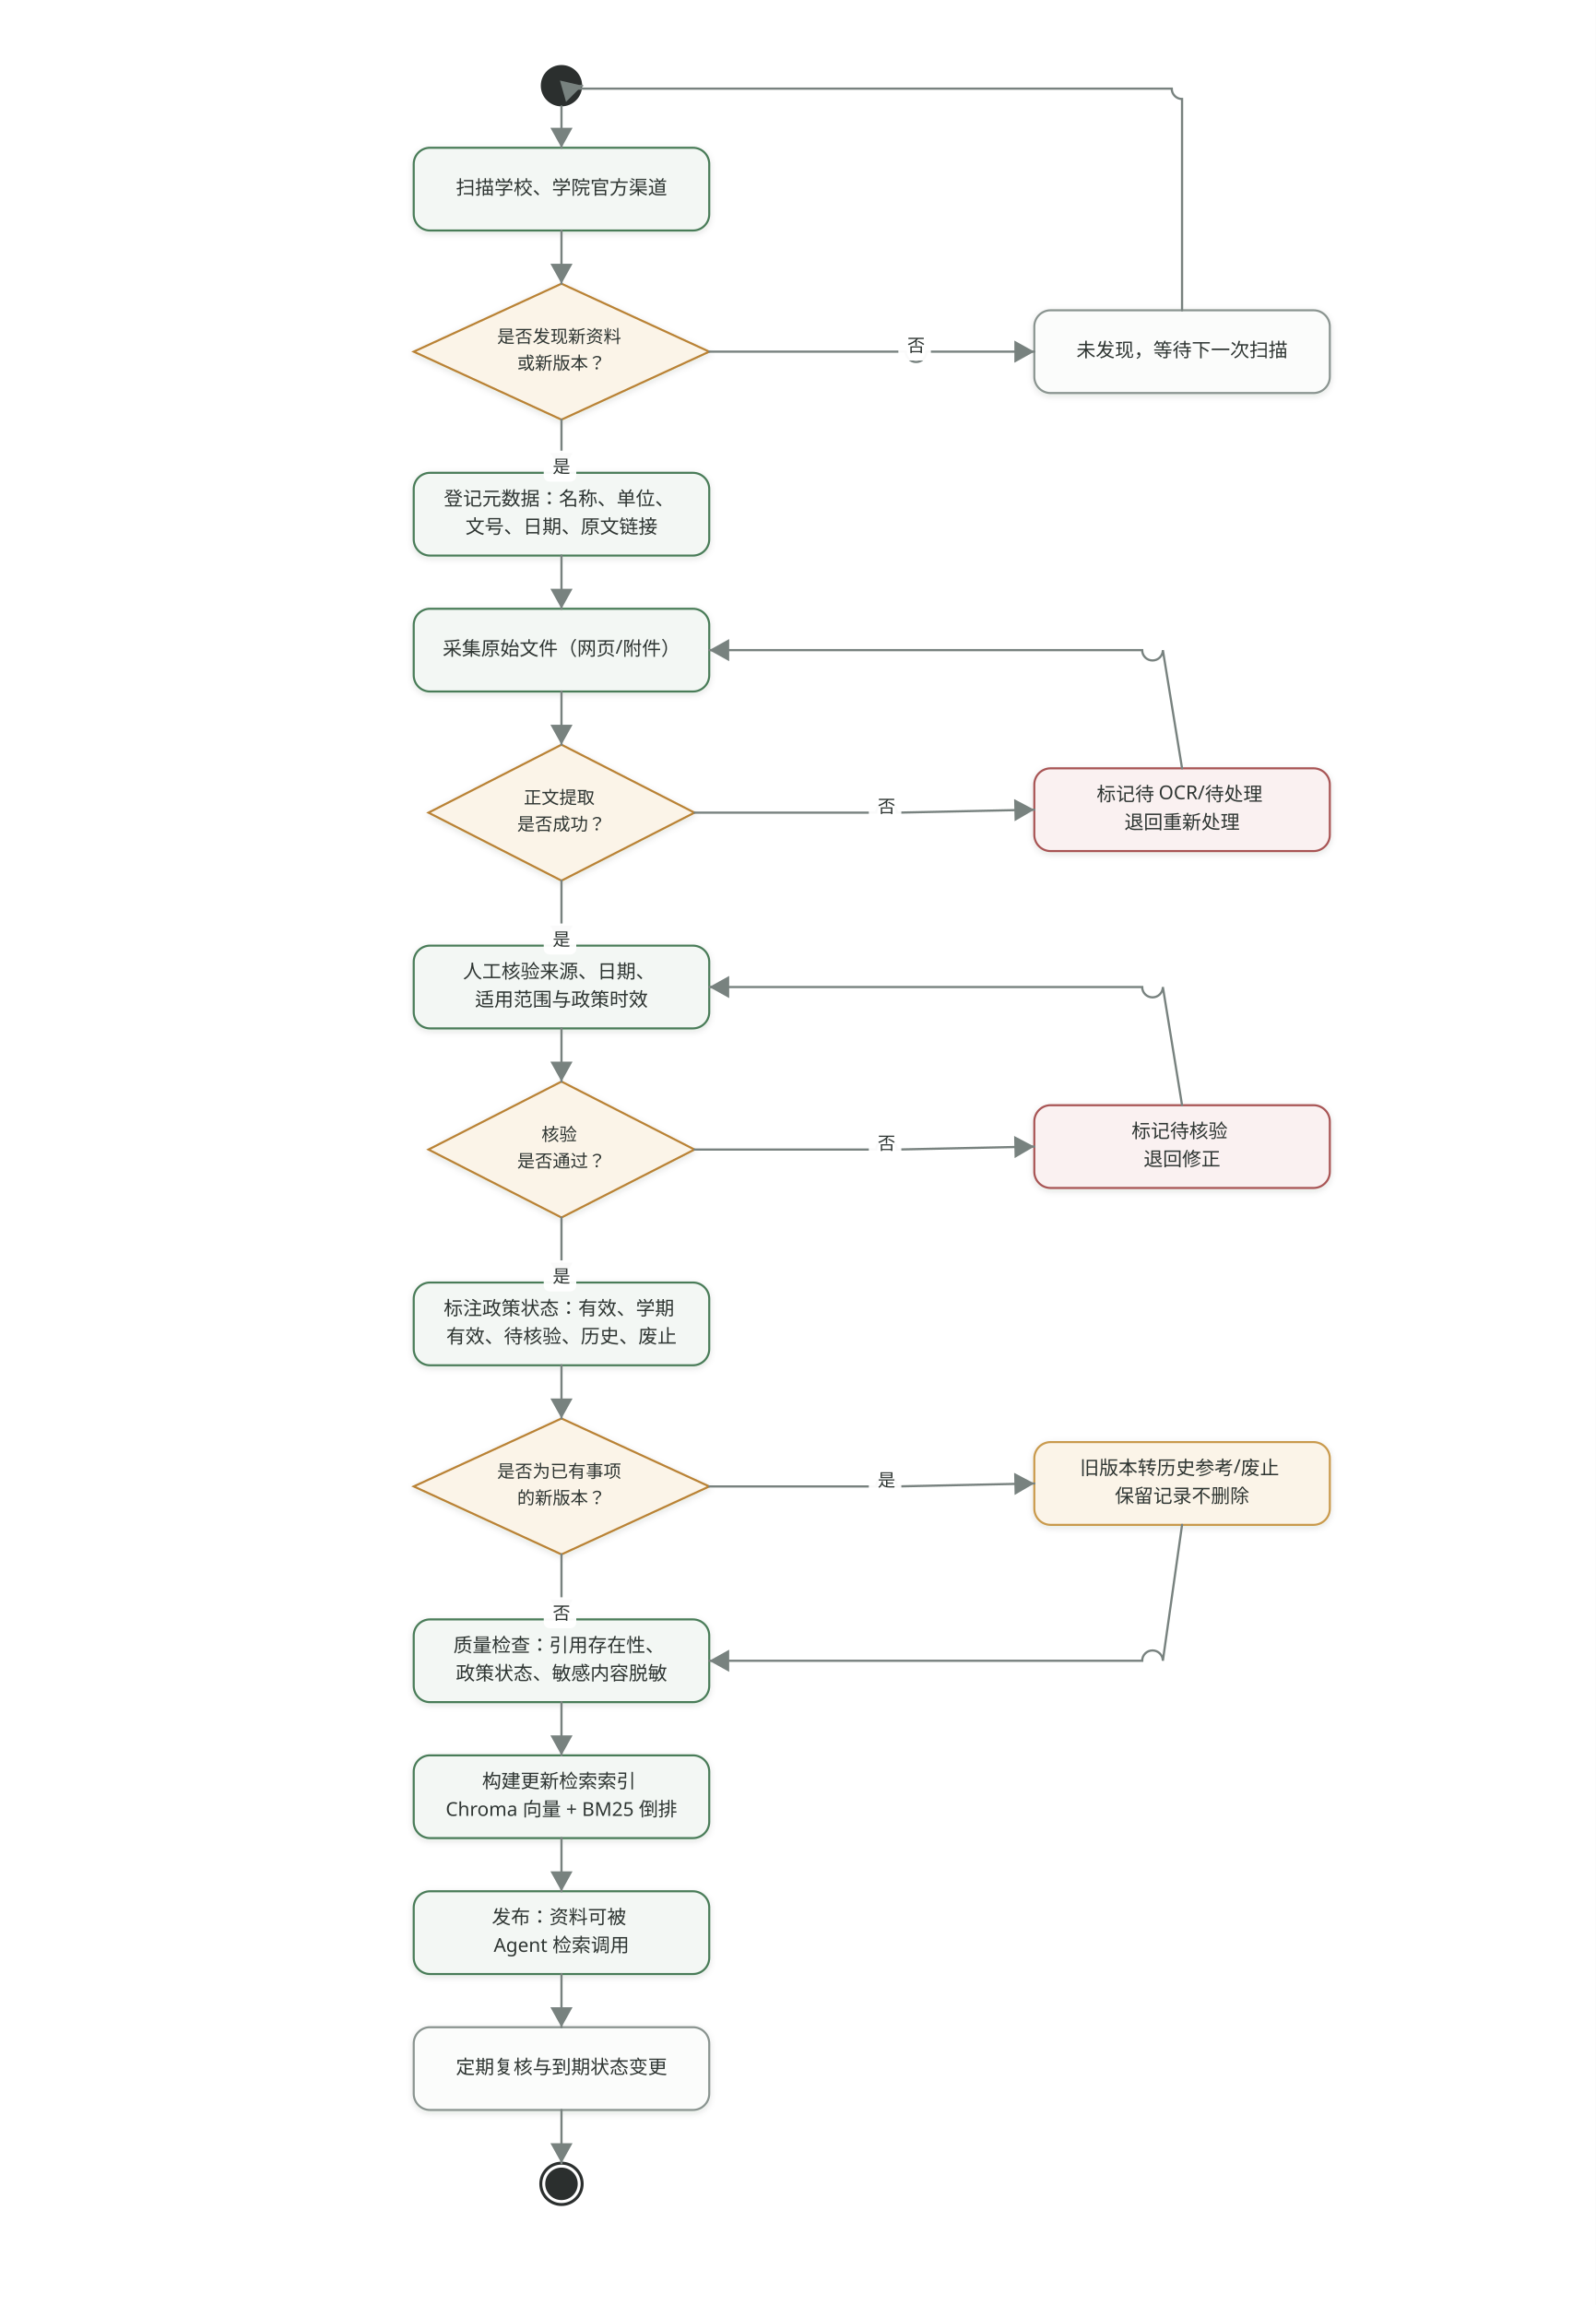
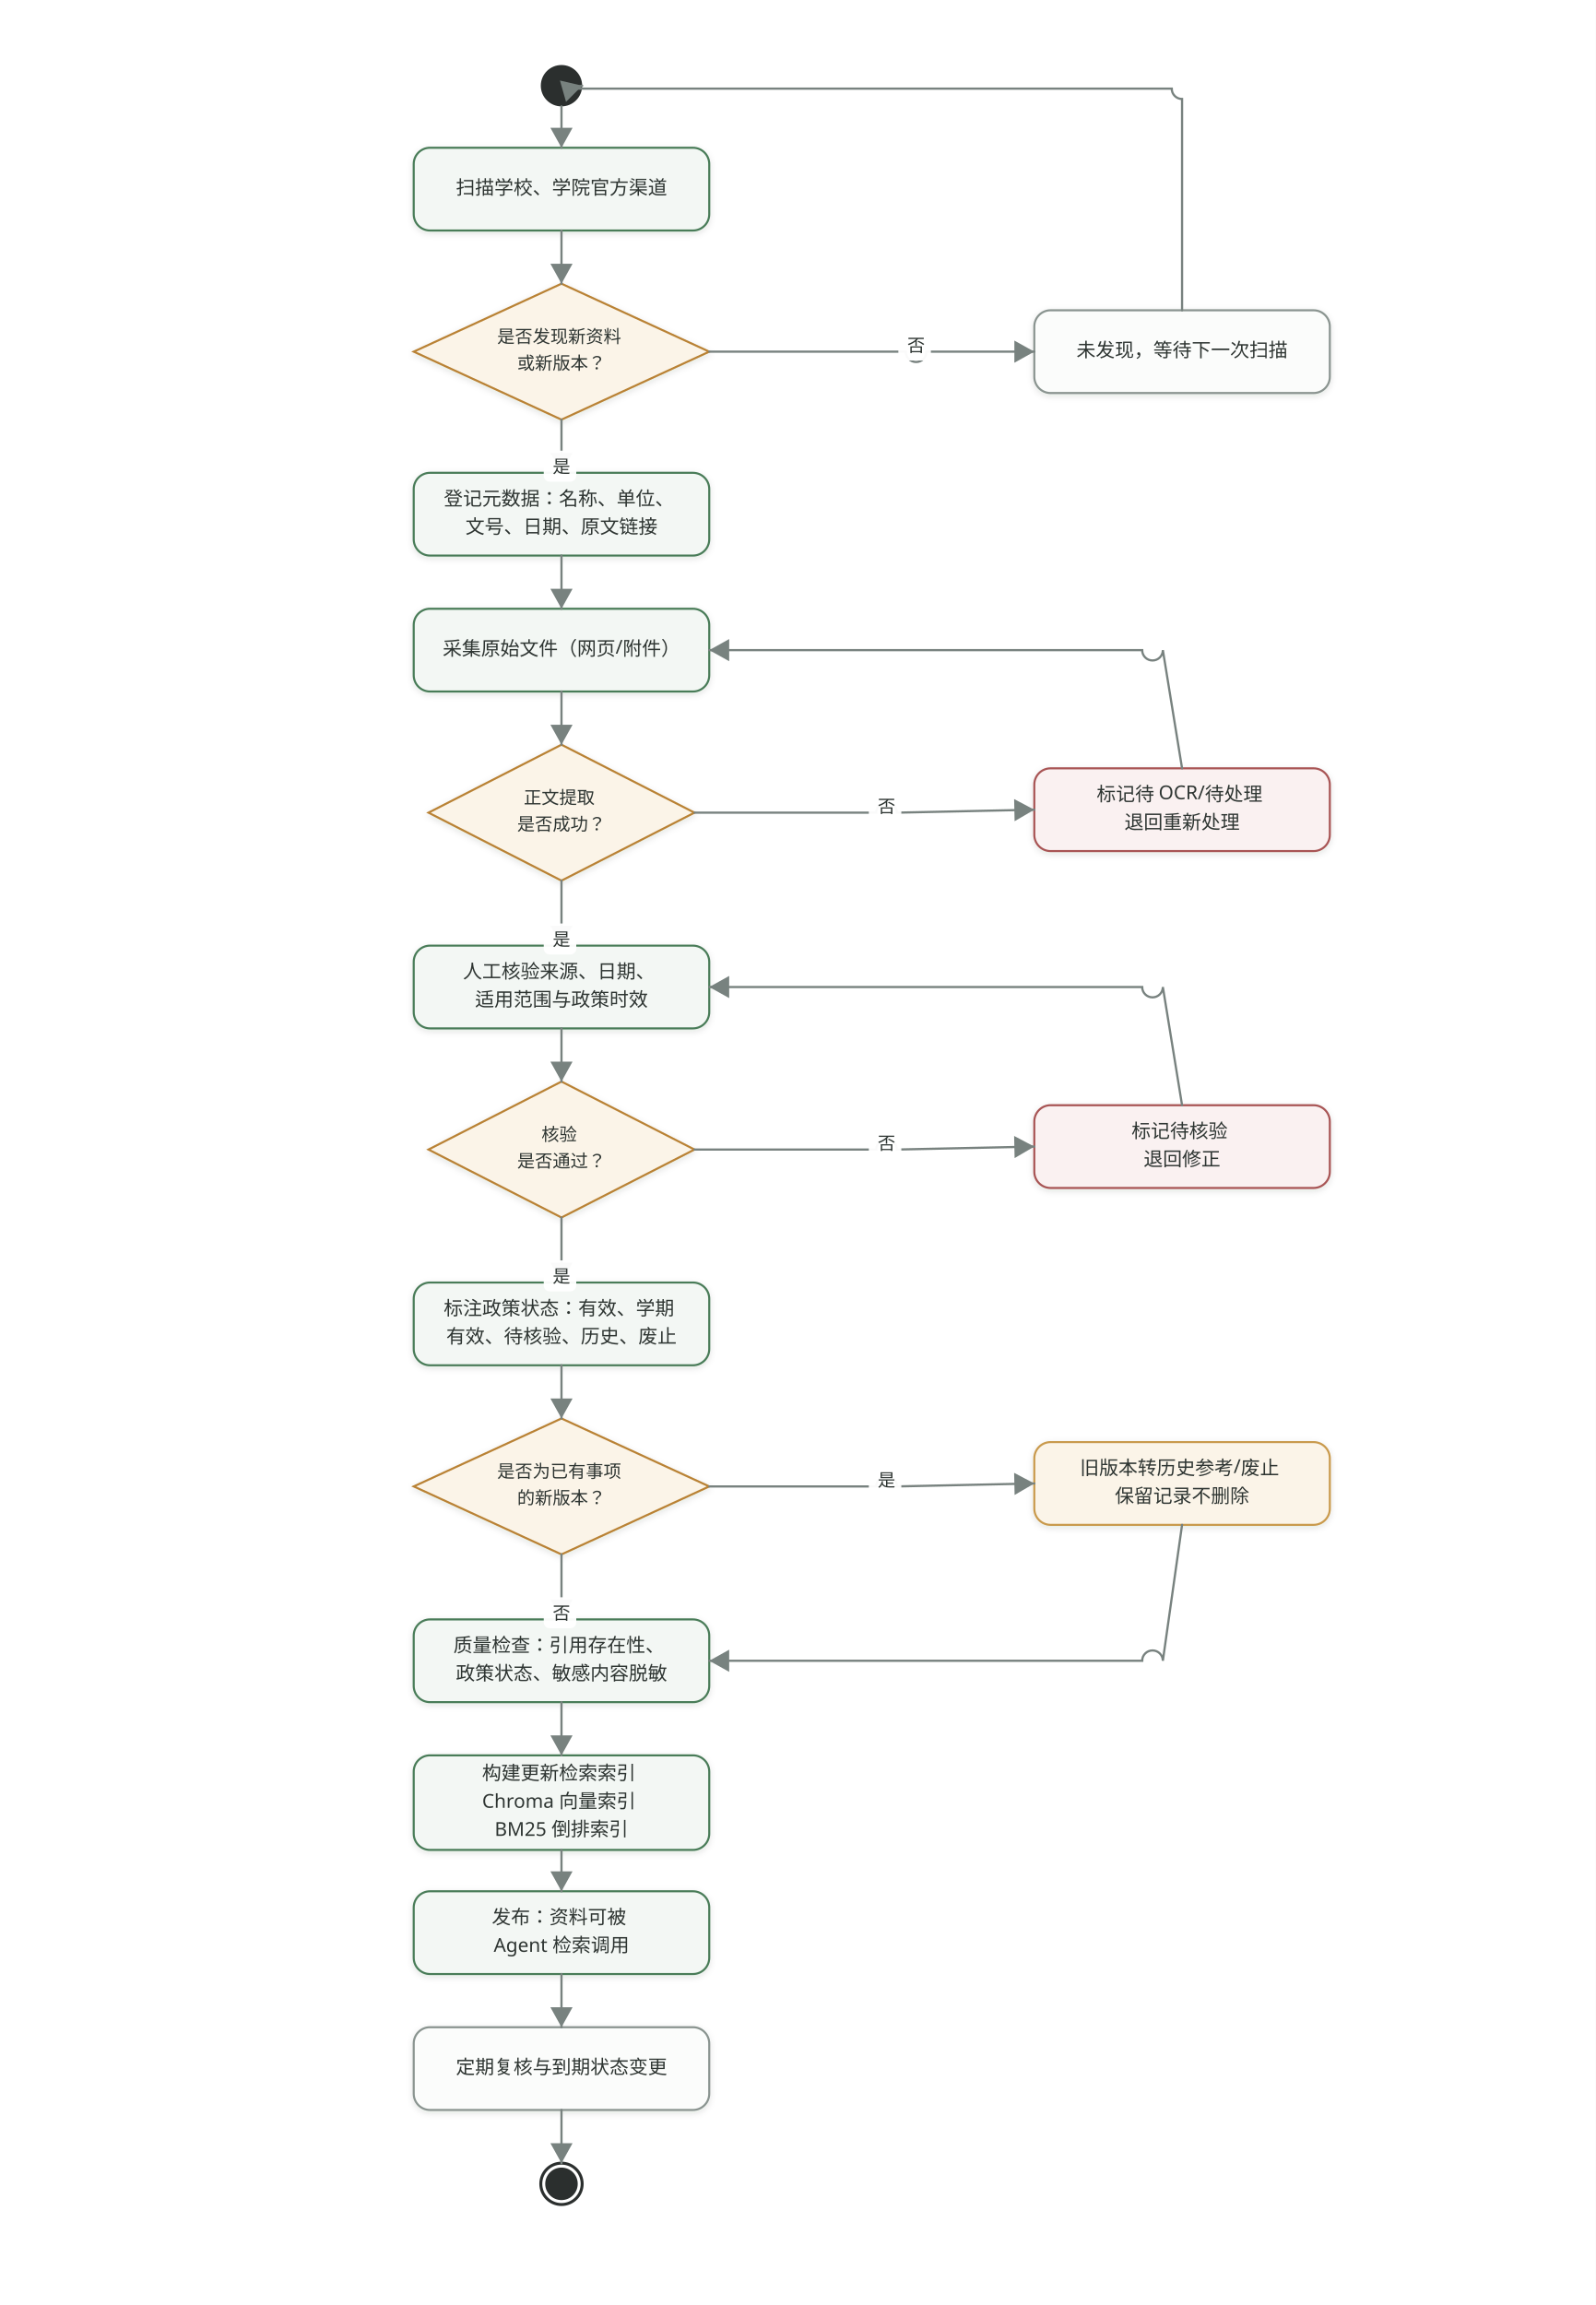
<svg xmlns="http://www.w3.org/2000/svg" width="1080" height="1560" viewBox="0 0 1080 1560">
  <defs>
    <filter id="soft" x="-30%" y="-30%" width="160%" height="160%">
      <feDropShadow dx="0" dy="1.4" stdDeviation="2.2" flood-color="#233028" flood-opacity="0.12" />
    </filter>
    <marker id="ar" markerWidth="12" markerHeight="12" refX="10" refY="6" orient="auto" markerUnits="strokeWidth">
      <path d="M1,1 L10,6 L1,11 Z" fill="#78827f" />
    </marker>
    <marker id="ard" markerWidth="12" markerHeight="12" refX="10" refY="6" orient="auto" markerUnits="strokeWidth">
      <path d="M1,1 L10,6 L1,11 Z" fill="#a85555" />
    </marker>
    <marker id="arr" markerWidth="12" markerHeight="12" refX="10" refY="6" orient="auto" markerUnits="strokeWidth">
      <path d="M1,1 L10,6 L1,11 Z" fill="#9aa5a1" />
    </marker>
  </defs>
  <rect x="0" y="0" width="1080" height="1560" fill="#ffffff" />
  <circle cx="380" cy="58" r="14" fill="#2b2f2e" />
  <rect x="280.0" y="100.0" width="200.0" height="56.0" rx="11" fill="#f3f7f4" stroke="#4a7c59" stroke-width="1.4" filter="url(#soft)" />
  <text x="380" y="131.5" font-size="13" fill="#2e3532" text-anchor="middle" font-family="PingFang SC, Hiragino Sans GB, Microsoft YaHei, sans-serif">
    <tspan x="380" dy="0">扫描学校、学院官方渠道</tspan>
  </text>
  <polygon points="380,192 480,238 380,284 280,238" fill="#fbf4e8" stroke="#b98234" stroke-width="1.4" filter="url(#soft)" />
  <text x="380" y="232.0" font-size="12" fill="#2e3532" text-anchor="middle" font-family="PingFang SC, Hiragino Sans GB, Microsoft YaHei, sans-serif">
    <tspan x="380" dy="0">是否发现新资料</tspan>
    <tspan x="380" dy="18">或新版本？</tspan>
  </text>
  <rect x="700.0" y="210.0" width="200.0" height="56.0" rx="11" fill="#fbfcfb" stroke="#8a9490" stroke-width="1.4" filter="url(#soft)" />
  <text x="800" y="241.5" font-size="13" fill="#2e3532" text-anchor="middle" font-family="PingFang SC, Hiragino Sans GB, Microsoft YaHei, sans-serif">
    <tspan x="800" dy="0">未发现，等待下一次扫描</tspan>
  </text>
  <rect x="280.0" y="320.0" width="200.0" height="56.0" rx="11" fill="#f3f7f4" stroke="#4a7c59" stroke-width="1.4" filter="url(#soft)" />
  <text x="380" y="342.0" font-size="13" fill="#2e3532" text-anchor="middle" font-family="PingFang SC, Hiragino Sans GB, Microsoft YaHei, sans-serif">
    <tspan x="380" dy="0">登记元数据：名称、单位、</tspan>
    <tspan x="380" dy="19">文号、日期、原文链接</tspan>
  </text>
  <rect x="280.0" y="412.0" width="200.0" height="56.0" rx="11" fill="#f3f7f4" stroke="#4a7c59" stroke-width="1.4" filter="url(#soft)" />
  <text x="380" y="443.5" font-size="13" fill="#2e3532" text-anchor="middle" font-family="PingFang SC, Hiragino Sans GB, Microsoft YaHei, sans-serif">
    <tspan x="380" dy="0">采集原始文件（网页/附件）</tspan>
  </text>
  <polygon points="380,504 470,550 380,596 290,550" fill="#fbf4e8" stroke="#b98234" stroke-width="1.4" filter="url(#soft)" />
  <text x="380" y="544.0" font-size="12" fill="#2e3532" text-anchor="middle" font-family="PingFang SC, Hiragino Sans GB, Microsoft YaHei, sans-serif">
    <tspan x="380" dy="0">正文提取</tspan>
    <tspan x="380" dy="18">是否成功？</tspan>
  </text>
  <rect x="700.0" y="520.0" width="200.0" height="56.0" rx="11" fill="#faf1f1" stroke="#a85555" stroke-width="1.4" filter="url(#soft)" />
  <text x="800" y="542.0" font-size="13" fill="#2e3532" text-anchor="middle" font-family="PingFang SC, Hiragino Sans GB, Microsoft YaHei, sans-serif">
    <tspan x="800" dy="0">标记待 OCR/待处理</tspan>
    <tspan x="800" dy="19">退回重新处理</tspan>
  </text>
  <rect x="280.0" y="640.0" width="200.0" height="56.0" rx="11" fill="#f3f7f4" stroke="#4a7c59" stroke-width="1.4" filter="url(#soft)" />
  <text x="380" y="662.0" font-size="13" fill="#2e3532" text-anchor="middle" font-family="PingFang SC, Hiragino Sans GB, Microsoft YaHei, sans-serif">
    <tspan x="380" dy="0">人工核验来源、日期、</tspan>
    <tspan x="380" dy="19">适用范围与政策时效</tspan>
  </text>
  <polygon points="380,732 470,778 380,824 290,778" fill="#fbf4e8" stroke="#b98234" stroke-width="1.4" filter="url(#soft)" />
  <text x="380" y="772.0" font-size="12" fill="#2e3532" text-anchor="middle" font-family="PingFang SC, Hiragino Sans GB, Microsoft YaHei, sans-serif">
    <tspan x="380" dy="0">核验</tspan>
    <tspan x="380" dy="18">是否通过？</tspan>
  </text>
  <rect x="700.0" y="748.0" width="200.0" height="56.0" rx="11" fill="#faf1f1" stroke="#a85555" stroke-width="1.4" filter="url(#soft)" />
  <text x="800" y="770.0" font-size="13" fill="#2e3532" text-anchor="middle" font-family="PingFang SC, Hiragino Sans GB, Microsoft YaHei, sans-serif">
    <tspan x="800" dy="0">标记待核验</tspan>
    <tspan x="800" dy="19">退回修正</tspan>
  </text>
  <rect x="280.0" y="868.0" width="200.0" height="56.0" rx="11" fill="#f3f7f4" stroke="#4a7c59" stroke-width="1.4" filter="url(#soft)" />
  <text x="380" y="890.0" font-size="13" fill="#2e3532" text-anchor="middle" font-family="PingFang SC, Hiragino Sans GB, Microsoft YaHei, sans-serif">
    <tspan x="380" dy="0">标注政策状态：有效、学期</tspan>
    <tspan x="380" dy="19">有效、待核验、历史、废止</tspan>
  </text>
  <polygon points="380,960 480,1006 380,1052 280,1006" fill="#fbf4e8" stroke="#b98234" stroke-width="1.4" filter="url(#soft)" />
  <text x="380" y="1000.0" font-size="12" fill="#2e3532" text-anchor="middle" font-family="PingFang SC, Hiragino Sans GB, Microsoft YaHei, sans-serif">
    <tspan x="380" dy="0">是否为已有事项</tspan>
    <tspan x="380" dy="18">的新版本？</tspan>
  </text>
  <rect x="700.0" y="976.0" width="200.0" height="56.0" rx="11" fill="#fbf4e8" stroke="#c99a4d" stroke-width="1.4" filter="url(#soft)" />
  <text x="800" y="998.0" font-size="13" fill="#2e3532" text-anchor="middle" font-family="PingFang SC, Hiragino Sans GB, Microsoft YaHei, sans-serif">
    <tspan x="800" dy="0">旧版本转历史参考/废止</tspan>
    <tspan x="800" dy="19">保留记录不删除</tspan>
  </text>
  <rect x="280.0" y="1096.0" width="200.0" height="56.0" rx="11" fill="#f3f7f4" stroke="#4a7c59" stroke-width="1.4" filter="url(#soft)" />
  <text x="380" y="1118.0" font-size="13" fill="#2e3532" text-anchor="middle" font-family="PingFang SC, Hiragino Sans GB, Microsoft YaHei, sans-serif">
    <tspan x="380" dy="0">质量检查：引用存在性、</tspan>
    <tspan x="380" dy="19">政策状态、敏感内容脱敏</tspan>
  </text>
-   <rect x="280.0" y="1188.0" width="200.0" height="56.0" rx="11" fill="#f3f7f4" stroke="#4a7c59" stroke-width="1.4" filter="url(#soft)" />
-   <text x="380" y="1210.0" font-size="13" fill="#2e3532" text-anchor="middle" font-family="PingFang SC, Hiragino Sans GB, Microsoft YaHei, sans-serif">
+   <rect x="280.0" y="1188.0" width="200.0" height="64.0" rx="11" fill="#f3f7f4" stroke="#4a7c59" stroke-width="1.4" filter="url(#soft)" />
+   <text x="380" y="1204.5" font-size="13" fill="#2e3532" text-anchor="middle" font-family="PingFang SC, Hiragino Sans GB, Microsoft YaHei, sans-serif">
    <tspan x="380" dy="0">构建更新检索索引</tspan>
-     <tspan x="380" dy="19">Chroma 向量 + BM25 倒排</tspan>
+     <tspan x="380" dy="19">Chroma 向量索引</tspan>
+     <tspan x="380" dy="19">BM25 倒排索引</tspan>
  </text>
  <rect x="280.0" y="1280.0" width="200.0" height="56.0" rx="11" fill="#f3f7f4" stroke="#4a7c59" stroke-width="1.4" filter="url(#soft)" />
  <text x="380" y="1302.0" font-size="13" fill="#2e3532" text-anchor="middle" font-family="PingFang SC, Hiragino Sans GB, Microsoft YaHei, sans-serif">
    <tspan x="380" dy="0">发布：资料可被</tspan>
    <tspan x="380" dy="19">Agent 检索调用</tspan>
  </text>
  <rect x="280.0" y="1372.0" width="200.0" height="56.0" rx="11" fill="#fbfcfb" stroke="#8a9490" stroke-width="1.4" filter="url(#soft)" />
  <text x="380" y="1403.5" font-size="13" fill="#2e3532" text-anchor="middle" font-family="PingFang SC, Hiragino Sans GB, Microsoft YaHei, sans-serif">
    <tspan x="380" dy="0">定期复核与到期状态变更</tspan>
  </text>
  <circle cx="380" cy="1478" r="14" fill="#ffffff" stroke="#2b2f2e" stroke-width="2" />
  <circle cx="380" cy="1478" r="11" fill="#2b2f2e" />
  <path d="M 380.0,72.0 L 380.0,100.0" fill="none" stroke="#78827f" stroke-width="1.5" stroke-linecap="round" marker-end="url(#ar)" />
  <path d="M 380.0,156.0 L 380.0,192.0" fill="none" stroke="#78827f" stroke-width="1.5" stroke-linecap="round" marker-end="url(#ar)" />
  <path d="M 480.0,238.0 L 613.0,238.0 A 7.0,7.0 0 0 0 627.0,238.0 L 700.0,238.0" fill="none" stroke="#78827f" stroke-width="1.5" stroke-linecap="round" marker-end="url(#ar)" />
  <rect x="608" y="223" width="22" height="21" rx="4" fill="#ffffff" opacity="0.96" />
  <text x="620" y="238" font-size="12" fill="#2e3532" text-anchor="middle" font-family="PingFang SC, Hiragino Sans GB, Microsoft YaHei, sans-serif">否</text>
  <path d="M 800.0,210.0 L 800.0,67.0 A 7.0,7.0 0 0 1 793.0,60.0 L 387.0,60.0 A 7.0,7.0 0 0 0 387.0,60.0 L 394.0,58.0" fill="none" stroke="#78827f" stroke-width="1.5" stroke-linecap="round" marker-end="url(#ar)" />
  <path d="M 380.0,284.0 L 380.0,320.0" fill="none" stroke="#78827f" stroke-width="1.5" stroke-linecap="round" marker-end="url(#ar)" />
  <rect x="368" y="305" width="22" height="21" rx="4" fill="#ffffff" opacity="0.96" />
  <text x="380" y="320" font-size="12" fill="#2e3532" text-anchor="middle" font-family="PingFang SC, Hiragino Sans GB, Microsoft YaHei, sans-serif">是</text>
  <path d="M 380.0,376.0 L 380.0,412.0" fill="none" stroke="#78827f" stroke-width="1.5" stroke-linecap="round" marker-end="url(#ar)" />
  <path d="M 380.0,468.0 L 380.0,504.0" fill="none" stroke="#78827f" stroke-width="1.5" stroke-linecap="round" marker-end="url(#ar)" />
  <path d="M 470.0,550.0 L 593.0,550.0 A 7.0,7.0 0 0 1 607.0,550.0 L 700.0,548.0" fill="none" stroke="#78827f" stroke-width="1.5" stroke-linecap="round" marker-end="url(#ar)" />
  <rect x="588" y="535" width="22" height="21" rx="4" fill="#ffffff" opacity="0.96" />
  <text x="600" y="550" font-size="12" fill="#2e3532" text-anchor="middle" font-family="PingFang SC, Hiragino Sans GB, Microsoft YaHei, sans-serif">否</text>
  <path d="M 800.0,520.0 L 787.0,440.0 A 7.0,7.0 0 0 1 773.0,440.0 L 480.0,440.0" fill="none" stroke="#78827f" stroke-width="1.5" stroke-linecap="round" marker-end="url(#ar)" />
  <path d="M 380.0,596.0 L 380.0,640.0" fill="none" stroke="#78827f" stroke-width="1.5" stroke-linecap="round" marker-end="url(#ar)" />
  <rect x="368" y="625" width="22" height="21" rx="4" fill="#ffffff" opacity="0.96" />
  <text x="380" y="640" font-size="12" fill="#2e3532" text-anchor="middle" font-family="PingFang SC, Hiragino Sans GB, Microsoft YaHei, sans-serif">是</text>
  <path d="M 380.0,696.0 L 380.0,732.0" fill="none" stroke="#78827f" stroke-width="1.5" stroke-linecap="round" marker-end="url(#ar)" />
  <path d="M 470.0,778.0 L 593.0,778.0 A 7.0,7.0 0 0 1 607.0,778.0 L 700.0,776.0" fill="none" stroke="#78827f" stroke-width="1.5" stroke-linecap="round" marker-end="url(#ar)" />
  <rect x="588" y="763" width="22" height="21" rx="4" fill="#ffffff" opacity="0.96" />
  <text x="600" y="778" font-size="12" fill="#2e3532" text-anchor="middle" font-family="PingFang SC, Hiragino Sans GB, Microsoft YaHei, sans-serif">否</text>
  <path d="M 800.0,748.0 L 787.0,668.0 A 7.0,7.0 0 0 1 773.0,668.0 L 480.0,668.0" fill="none" stroke="#78827f" stroke-width="1.5" stroke-linecap="round" marker-end="url(#ar)" />
  <path d="M 380.0,824.0 L 380.0,868.0" fill="none" stroke="#78827f" stroke-width="1.5" stroke-linecap="round" marker-end="url(#ar)" />
  <rect x="368" y="853" width="22" height="21" rx="4" fill="#ffffff" opacity="0.96" />
  <text x="380" y="868" font-size="12" fill="#2e3532" text-anchor="middle" font-family="PingFang SC, Hiragino Sans GB, Microsoft YaHei, sans-serif">是</text>
  <path d="M 380.0,924.0 L 380.0,960.0" fill="none" stroke="#78827f" stroke-width="1.5" stroke-linecap="round" marker-end="url(#ar)" />
  <path d="M 480.0,1006.0 L 593.0,1006.0 A 7.0,7.0 0 0 1 607.0,1006.0 L 700.0,1004.0" fill="none" stroke="#78827f" stroke-width="1.5" stroke-linecap="round" marker-end="url(#ar)" />
  <rect x="588" y="991" width="22" height="21" rx="4" fill="#ffffff" opacity="0.96" />
  <text x="600" y="1006" font-size="12" fill="#2e3532" text-anchor="middle" font-family="PingFang SC, Hiragino Sans GB, Microsoft YaHei, sans-serif">是</text>
  <path d="M 380.0,1052.0 L 380.0,1096.0" fill="none" stroke="#78827f" stroke-width="1.5" stroke-linecap="round" marker-end="url(#ar)" />
  <rect x="368" y="1081" width="22" height="21" rx="4" fill="#ffffff" opacity="0.96" />
  <text x="380" y="1096" font-size="12" fill="#2e3532" text-anchor="middle" font-family="PingFang SC, Hiragino Sans GB, Microsoft YaHei, sans-serif">否</text>
  <path d="M 800.0,1032.0 L 787.0,1124.0 A 7.0,7.0 0 0 0 773.0,1124.0 L 480.0,1124.0" fill="none" stroke="#78827f" stroke-width="1.5" stroke-linecap="round" marker-end="url(#ar)" />
  <path d="M 380.0,1152.0 L 380.0,1188.0" fill="none" stroke="#78827f" stroke-width="1.5" stroke-linecap="round" marker-end="url(#ar)" />
-   <path d="M 380.0,1244.0 L 380.0,1280.0" fill="none" stroke="#78827f" stroke-width="1.5" stroke-linecap="round" marker-end="url(#ar)" />
+   <path d="M 380.0,1252.0 L 380.0,1280.0" fill="none" stroke="#78827f" stroke-width="1.5" stroke-linecap="round" marker-end="url(#ar)" />
  <path d="M 380.0,1336.0 L 380.0,1372.0" fill="none" stroke="#78827f" stroke-width="1.5" stroke-linecap="round" marker-end="url(#ar)" />
  <path d="M 380.0,1428.0 L 380.0,1464.0" fill="none" stroke="#78827f" stroke-width="1.5" stroke-linecap="round" marker-end="url(#ar)" />
</svg>
